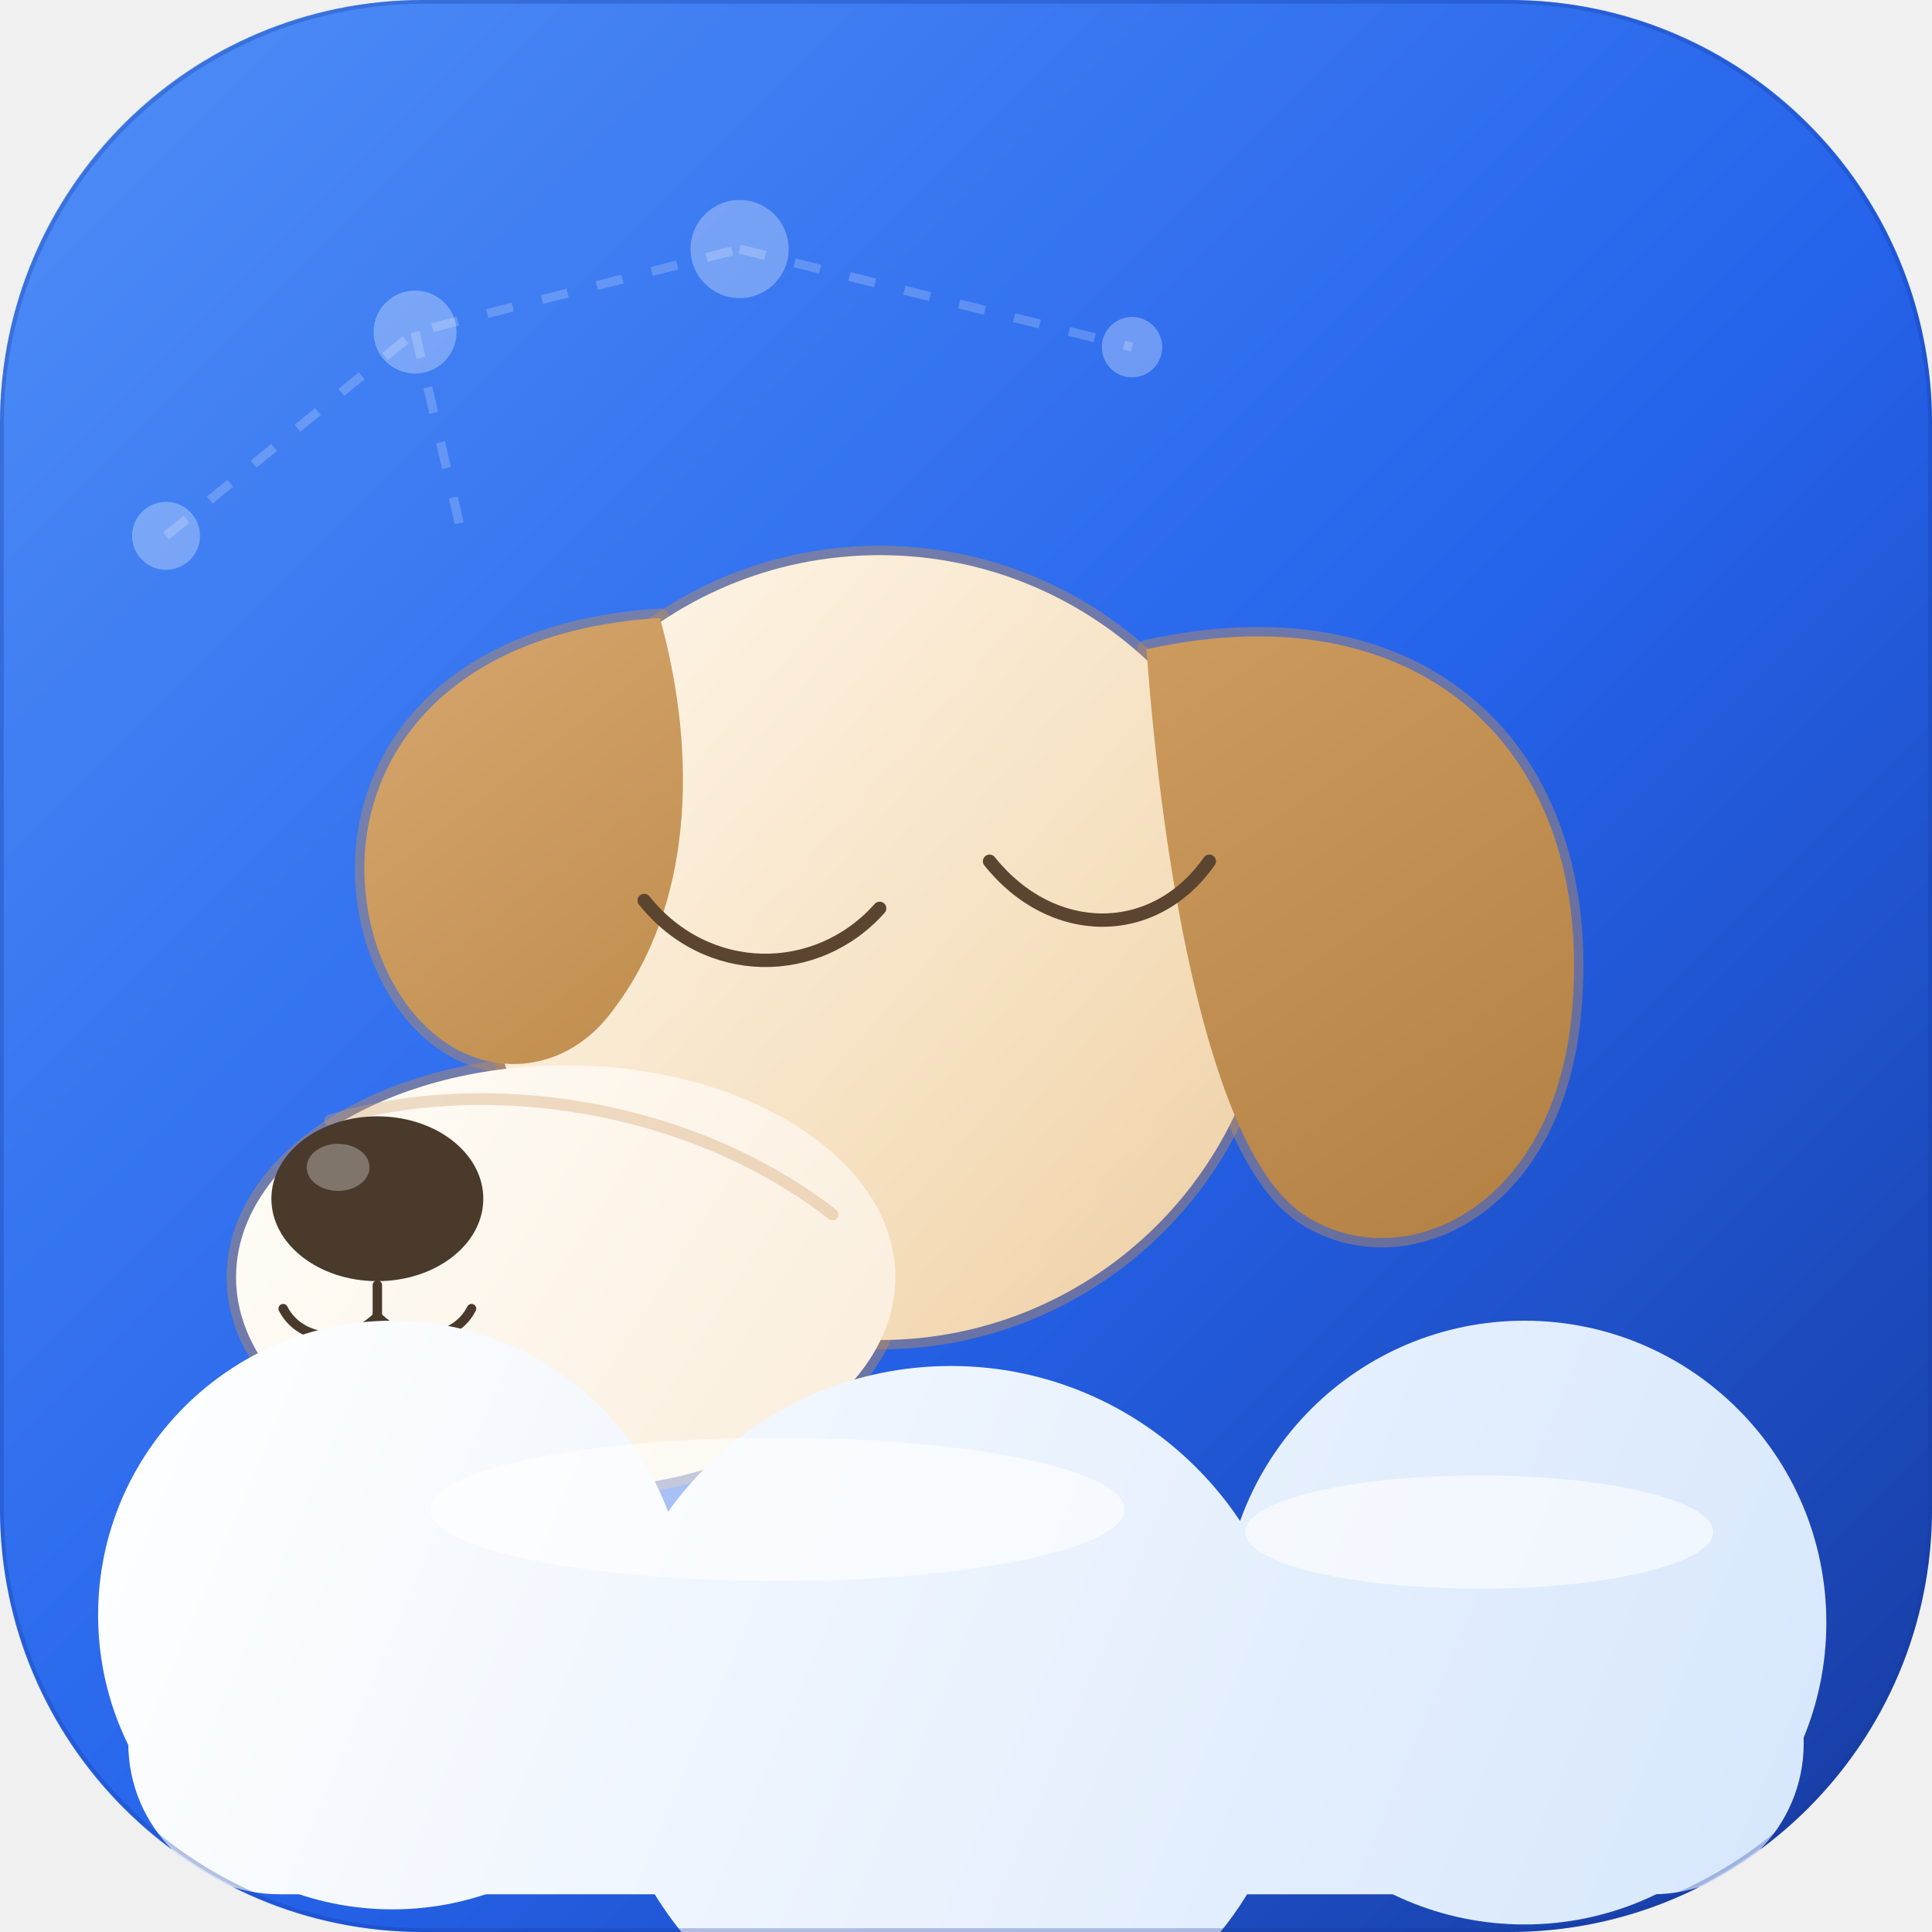
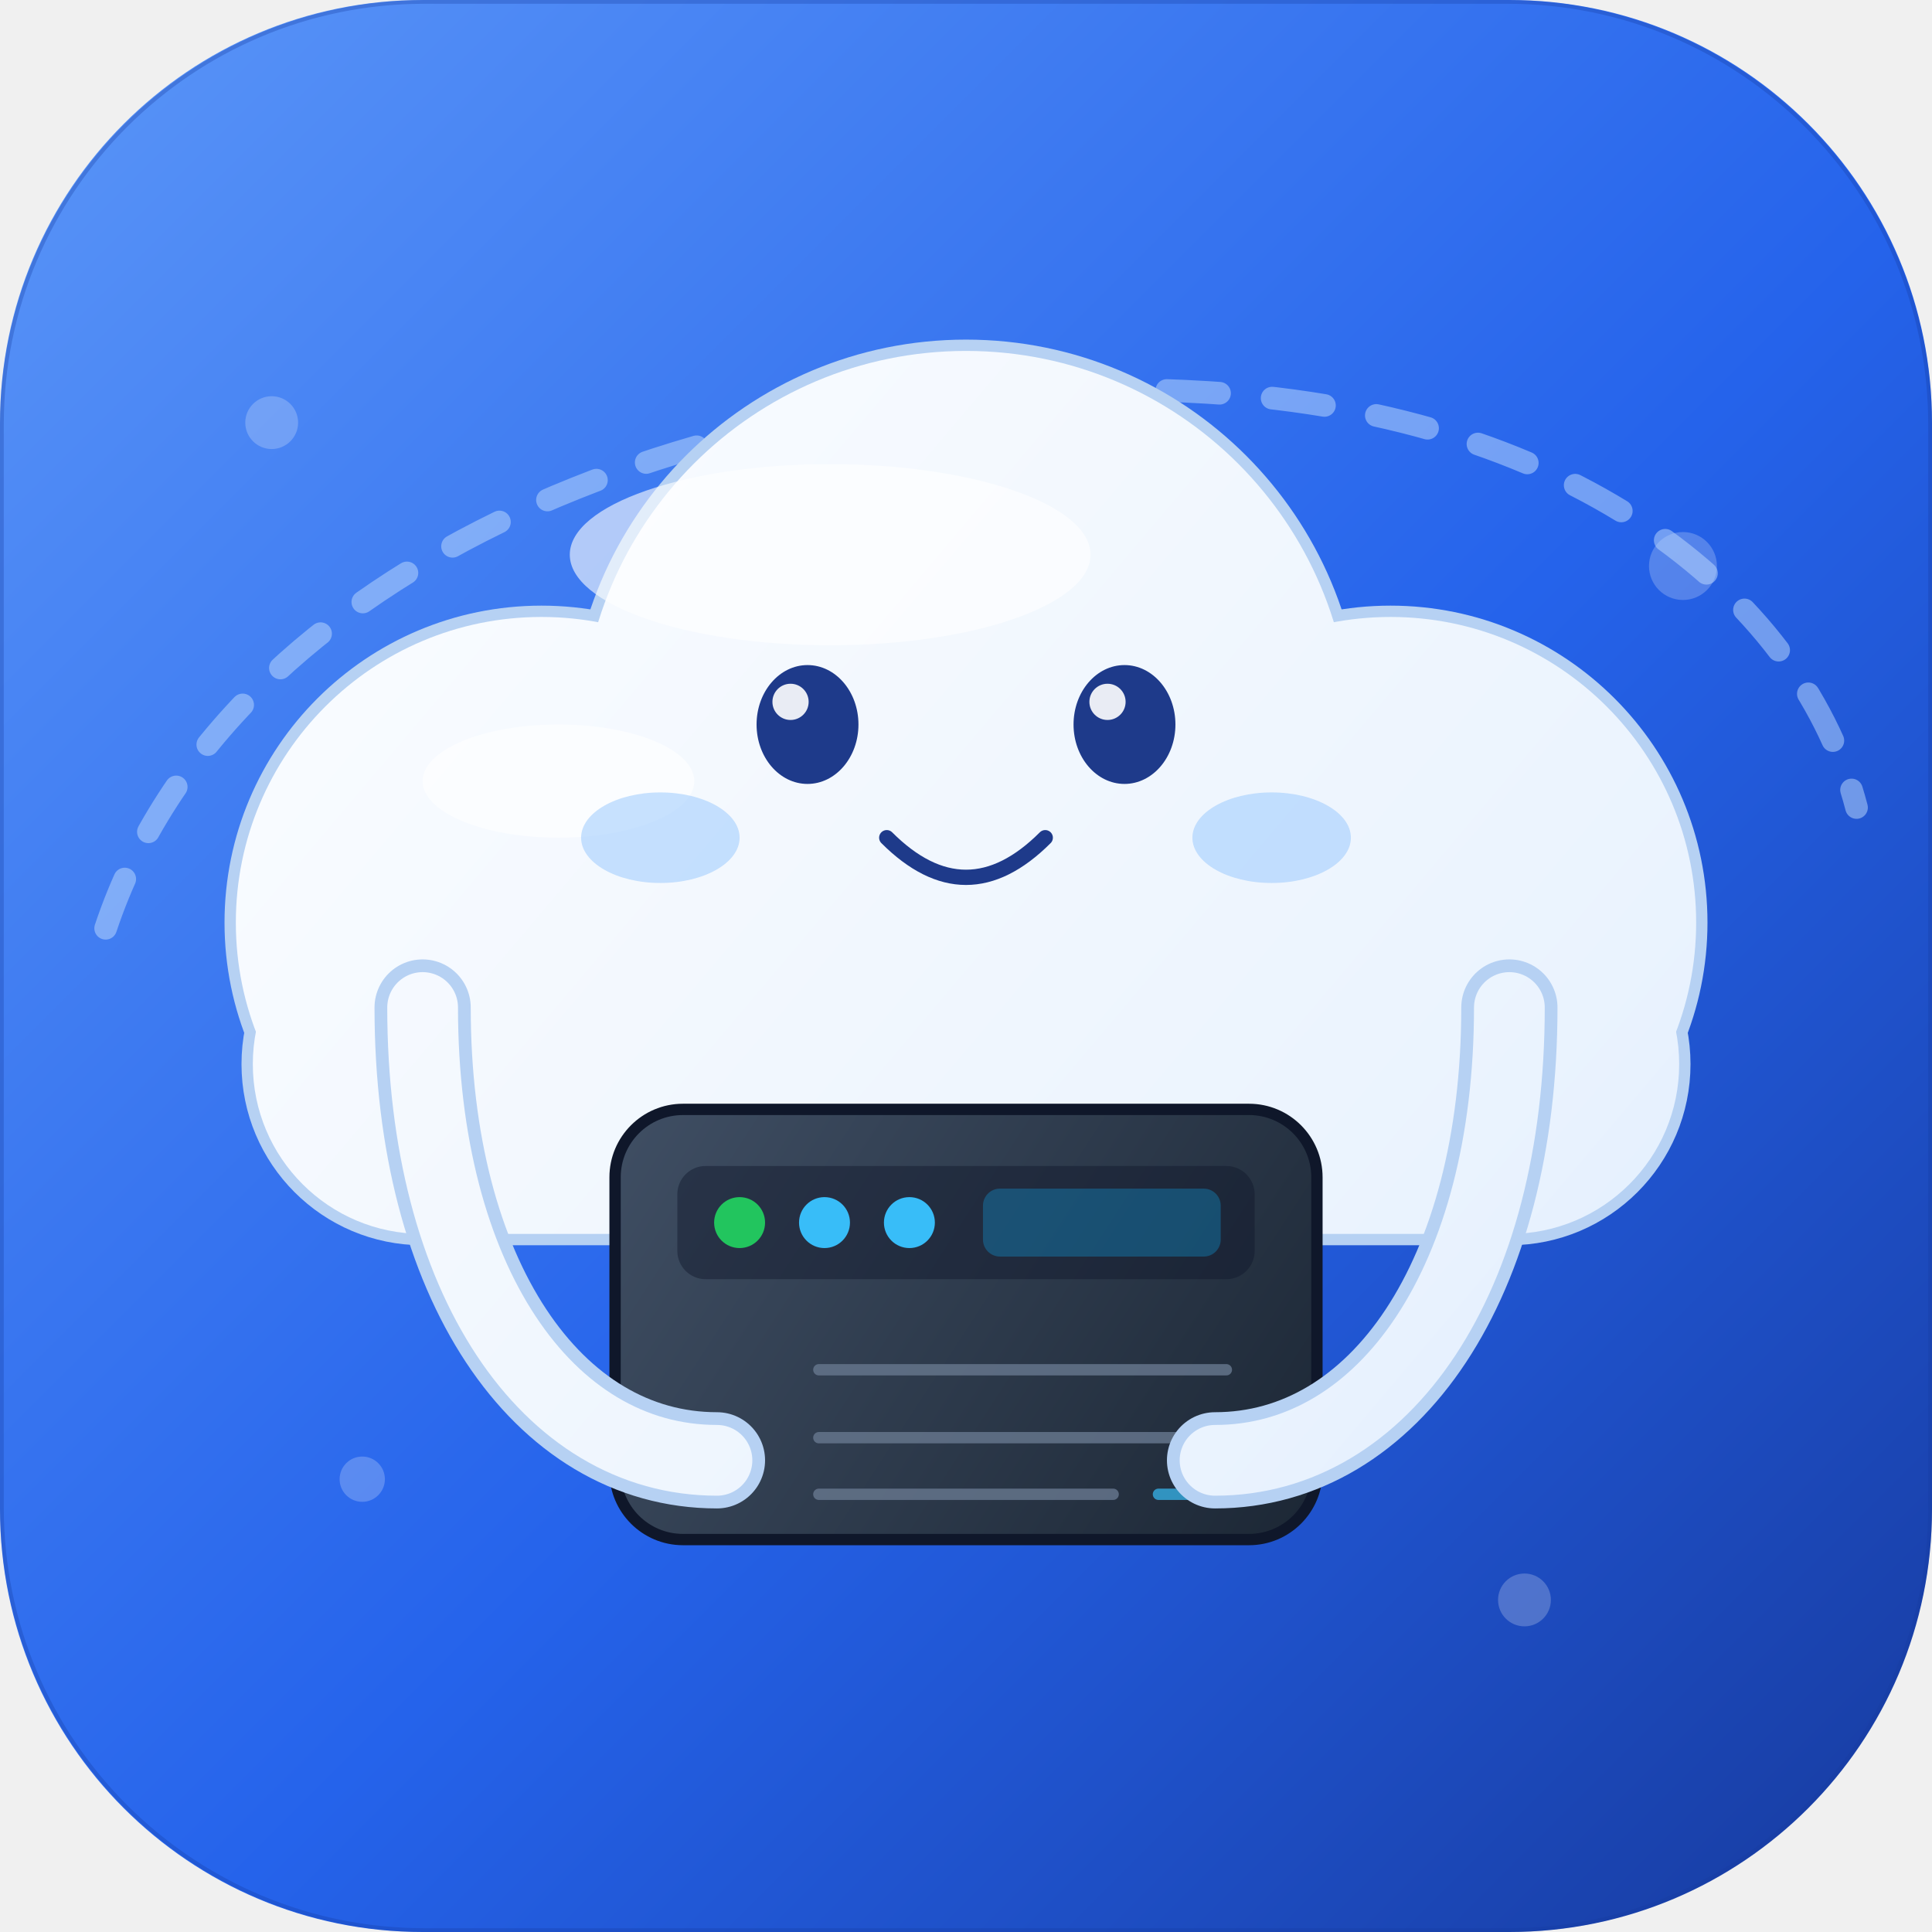
- <svg xmlns="http://www.w3.org/2000/svg" viewBox="0 0 512 512" role="img" aria-labelledby="iconTitle iconDesc">
+ <svg xmlns="http://www.w3.org/2000/svg" viewBox="0 0 512 512" role="img" aria-labelledby="mcTitle mcDesc">
  <defs>
-     <linearGradient id="icBg" gradientUnits="userSpaceOnUse" x1="0" y1="0" x2="512" y2="512">
-       <stop offset="0%" stop-color="#4f8ef7" />
+     <linearGradient id="mcBg" gradientUnits="userSpaceOnUse" x1="0" y1="0" x2="512" y2="512">
+       <stop offset="0%" stop-color="#5b96f8" />
      <stop offset="55%" stop-color="#2563eb" />
      <stop offset="100%" stop-color="#173a9e" />
    </linearGradient>
-     <linearGradient id="icFur" gradientUnits="userSpaceOnUse" x1="170" y1="110" x2="290" y2="215">
-       <stop offset="0%" stop-color="#fdf3e3" />
-       <stop offset="55%" stop-color="#f3dab5" />
-       <stop offset="100%" stop-color="#dfbb8b" />
+     <linearGradient id="mcCloud" gradientUnits="userSpaceOnUse" x1="60" y1="90" x2="450" y2="420">
+       <stop offset="0%" stop-color="#ffffff" />
+       <stop offset="60%" stop-color="#eaf3fe" />
+       <stop offset="100%" stop-color="#c9dffa" />
    </linearGradient>
-     <linearGradient id="icMuzzleFill" gradientUnits="userSpaceOnUse" x1="116" y1="176" x2="198" y2="228">
-       <stop offset="0%" stop-color="#fffdf8" />
-       <stop offset="100%" stop-color="#faeddb" />
+     <linearGradient id="mcServerFill" gradientUnits="userSpaceOnUse" x1="180" y1="238" x2="300" y2="316">
+       <stop offset="0%" stop-color="#3f4e63" />
+       <stop offset="100%" stop-color="#1c2735" />
    </linearGradient>
-     <linearGradient id="icEar" gradientUnits="userSpaceOnUse" x1="126" y1="116" x2="174" y2="178">
-       <stop offset="0%" stop-color="#d8a870" />
-       <stop offset="100%" stop-color="#bd8a49" />
-     </linearGradient>
-     <linearGradient id="icFarEar" gradientUnits="userSpaceOnUse" x1="230" y1="112" x2="290" y2="200">
-       <stop offset="0%" stop-color="#cf9c60" />
-       <stop offset="100%" stop-color="#af7e40" />
-     </linearGradient>
-     <linearGradient id="icCloud" gradientUnits="userSpaceOnUse" x1="40" y1="330" x2="470" y2="512">
-       <stop offset="0%" stop-color="#ffffff" />
-       <stop offset="100%" stop-color="#d7e7fc" />
-     </linearGradient>
-     <clipPath id="icClip">
+     <clipPath id="mcClip">
      <rect width="512" height="512" rx="112" />
    </clipPath>
-     <g id="icHead">
-       <circle cx="196" cy="158" r="50" />
+     <g id="mcBody">
+       <circle cx="165" cy="205" r="54" />
+       <circle cx="240" cy="172" r="68" />
+       <circle cx="315" cy="205" r="54" />
+       <rect x="114" y="200" width="252" height="60" rx="30" />
    </g>
-     <g id="icFarEarShape">
-       <path d="M230,120 C266,112 288,134 284,168 C281,192 262,200 250,192 C238,184 232,148 230,120 Z" />
+     <g id="mcArmL">
+       <path d="M144,220 C144,268 166,300 196,300" fill="none" stroke-linecap="round" />
    </g>
-     <g id="icNearEarShape">
-       <path d="M168,116 C136,118 126,140 132,158 C138,175 154,177 162,166 C172,153 173,134 168,116 Z" />
+     <g id="mcArmR">
+       <path d="M336,220 C336,268 314,300 284,300" fill="none" stroke-linecap="round" />
    </g>
-     <g id="icMuzzleShape">
-       <ellipse cx="156" cy="200" rx="42" ry="27" />
+     <g id="mcServer">
+       <rect x="178" y="238" width="124" height="76" rx="12" />
    </g>
  </defs>
-   <g clip-path="url(#icClip)">
-     <rect width="512" height="512" fill="url(#icBg)" />
-     <g stroke="#ffffff" stroke-width="2.4" stroke-dasharray="7,8" opacity="0.2" fill="none">
-       <path d="M44,142 L110,88 L196,66" />
-       <path d="M110,88 L122,140" />
-       <path d="M196,66 L300,92" />
+   <g clip-path="url(#mcClip)">
+     <rect width="512" height="512" fill="url(#mcBg)" />
+     <g fill="#ffffff" opacity="0.22">
+       <circle cx="72" cy="112" r="7" />
+       <circle cx="446" cy="150" r="9" />
+       <circle cx="404" cy="424" r="7" />
+       <circle cx="96" cy="392" r="6" />
    </g>
-     <g fill="#ffffff" opacity="0.3">
-       <circle cx="44" cy="142" r="9" />
-       <circle cx="110" cy="88" r="11" />
-       <circle cx="196" cy="66" r="13" />
-       <circle cx="300" cy="92" r="8" />
-     </g>
-     <g transform="translate(256,274) scale(2.08) translate(-207,-169)">
-       <g stroke="#bf8d59" stroke-opacity="0.45" stroke-width="2.4" stroke-linejoin="round" fill="#bf8d59" fill-opacity="0.45">
-         <use href="#icHead" />
-         <use href="#icFarEarShape" />
-         <use href="#icMuzzleShape" />
-         <use href="#icNearEarShape" />
+     <path d="M28,246 C60,150 190,96 320,104 C420,110 478,160 492,214" fill="none" stroke="#bfdbfe" stroke-width="6" stroke-dasharray="14,14" opacity="0.5" stroke-linecap="round" />
+     <g transform="translate(-104,-63) scale(1.5)">
+       <g stroke="#b6d1f3" stroke-width="4" stroke-linejoin="round" fill="#b6d1f3">
+         <use href="#mcBody" />
      </g>
-       <g fill="url(#icFur)">
-         <use href="#icHead" />
+       <g fill="url(#mcCloud)">
+         <use href="#mcBody" />
      </g>
-       <g fill="url(#icFarEar)">
-         <use href="#icFarEarShape" />
+       <g fill="#ffffff" opacity="0.6">
+         <ellipse cx="216" cy="140" rx="46" ry="16" />
+         <ellipse cx="168" cy="180" rx="24" ry="10" />
      </g>
-       <g fill="url(#icMuzzleFill)">
-         <use href="#icMuzzleShape" />
+       <g fill="#1e3a8a">
+         <ellipse cx="212" cy="170" rx="9" ry="10.5" />
+         <ellipse cx="268" cy="170" rx="9" ry="10.5" />
      </g>
-       <path d="M126,180 C146,174 172,178 190,192" fill="none" stroke="#d2a26c" stroke-width="1.5" stroke-opacity="0.35" stroke-linecap="round" />
-       <g fill="url(#icEar)">
-         <use href="#icNearEarShape" />
+       <g fill="#ffffff" opacity="0.9">
+         <circle cx="209" cy="166" r="3.2" />
+         <circle cx="265" cy="166" r="3.2" />
      </g>
-       <g fill="none" stroke="#5b4531" stroke-width="1.7" stroke-linecap="round">
-         <path d="M166,152 C174,162 188,162 196,153" />
-         <path d="M210,147 C218,157 231,157 238,147" />
+       <g fill="#93c5fd" opacity="0.5">
+         <ellipse cx="186" cy="190" rx="14" ry="8" />
+         <ellipse cx="294" cy="190" rx="14" ry="8" />
      </g>
-       <ellipse cx="132" cy="190" rx="13.5" ry="10.5" fill="#4a3a2c" />
-       <ellipse cx="127" cy="186" rx="4" ry="3" fill="#ffffff" opacity="0.3" />
-       <g fill="none" stroke="#4a3a2c" stroke-width="1.2" stroke-linecap="round">
-         <path d="M132,201 L132,205" />
-         <path d="M132,205 C128,209 122,208 120,204" />
-         <path d="M132,205 C136,209 142,208 144,204" />
+       <path d="M226,190 Q240,204 254,190" fill="none" stroke="#1e3a8a" stroke-width="2.7" stroke-linecap="round" />
+       <g stroke="#0f172a" stroke-width="2" fill="url(#mcServerFill)">
+         <use href="#mcServer" />
      </g>
-     </g>
-     <g fill="url(#icCloud)">
-       <circle cx="104" cy="428" r="78" />
-       <circle cx="252" cy="454" r="92" />
-       <circle cx="404" cy="430" r="80" />
-       <rect x="34" y="422" width="444" height="80" rx="40" />
-     </g>
-     <g fill="#ffffff" opacity="0.6">
-       <ellipse cx="206" cy="400" rx="92" ry="19" />
-       <ellipse cx="392" cy="406" rx="62" ry="15" />
+       <rect x="189" y="248" width="102" height="20" rx="5" fill="#0f172a" opacity="0.45" />
+       <g>
+         <circle cx="200" cy="258" r="4.5" fill="#22c55e" />
+         <circle cx="215" cy="258" r="4.5" fill="#38bdf8" />
+         <circle cx="230" cy="258" r="4.5" fill="#38bdf8" />
+       </g>
+       <rect x="243" y="252" width="42" height="12" rx="3" fill="#0ea5e9" opacity="0.32" />
+       <g stroke="#64748b" stroke-width="2" stroke-linecap="round" opacity="0.85">
+         <path d="M214,284 H286" />
+         <path d="M214,296 H286" />
+         <path d="M214,306 H266" />
+       </g>
+       <g stroke="#38bdf8" stroke-width="2" stroke-linecap="round" opacity="0.7">
+         <path d="M274,306 H286" />
+       </g>
+       <g stroke="#b6d1f3" stroke-width="17" fill="none" stroke-linecap="round">
+         <use href="#mcArmL" />
+         <use href="#mcArmR" />
+       </g>
+       <g stroke="url(#mcCloud)" stroke-width="12.5" fill="none" stroke-linecap="round">
+         <use href="#mcArmL" />
+         <use href="#mcArmR" />
+       </g>
    </g>
  </g>
  <rect x="0.5" y="0.5" width="511" height="511" rx="112" fill="none" stroke="#173a9e" stroke-opacity="0.3" />
</svg>
